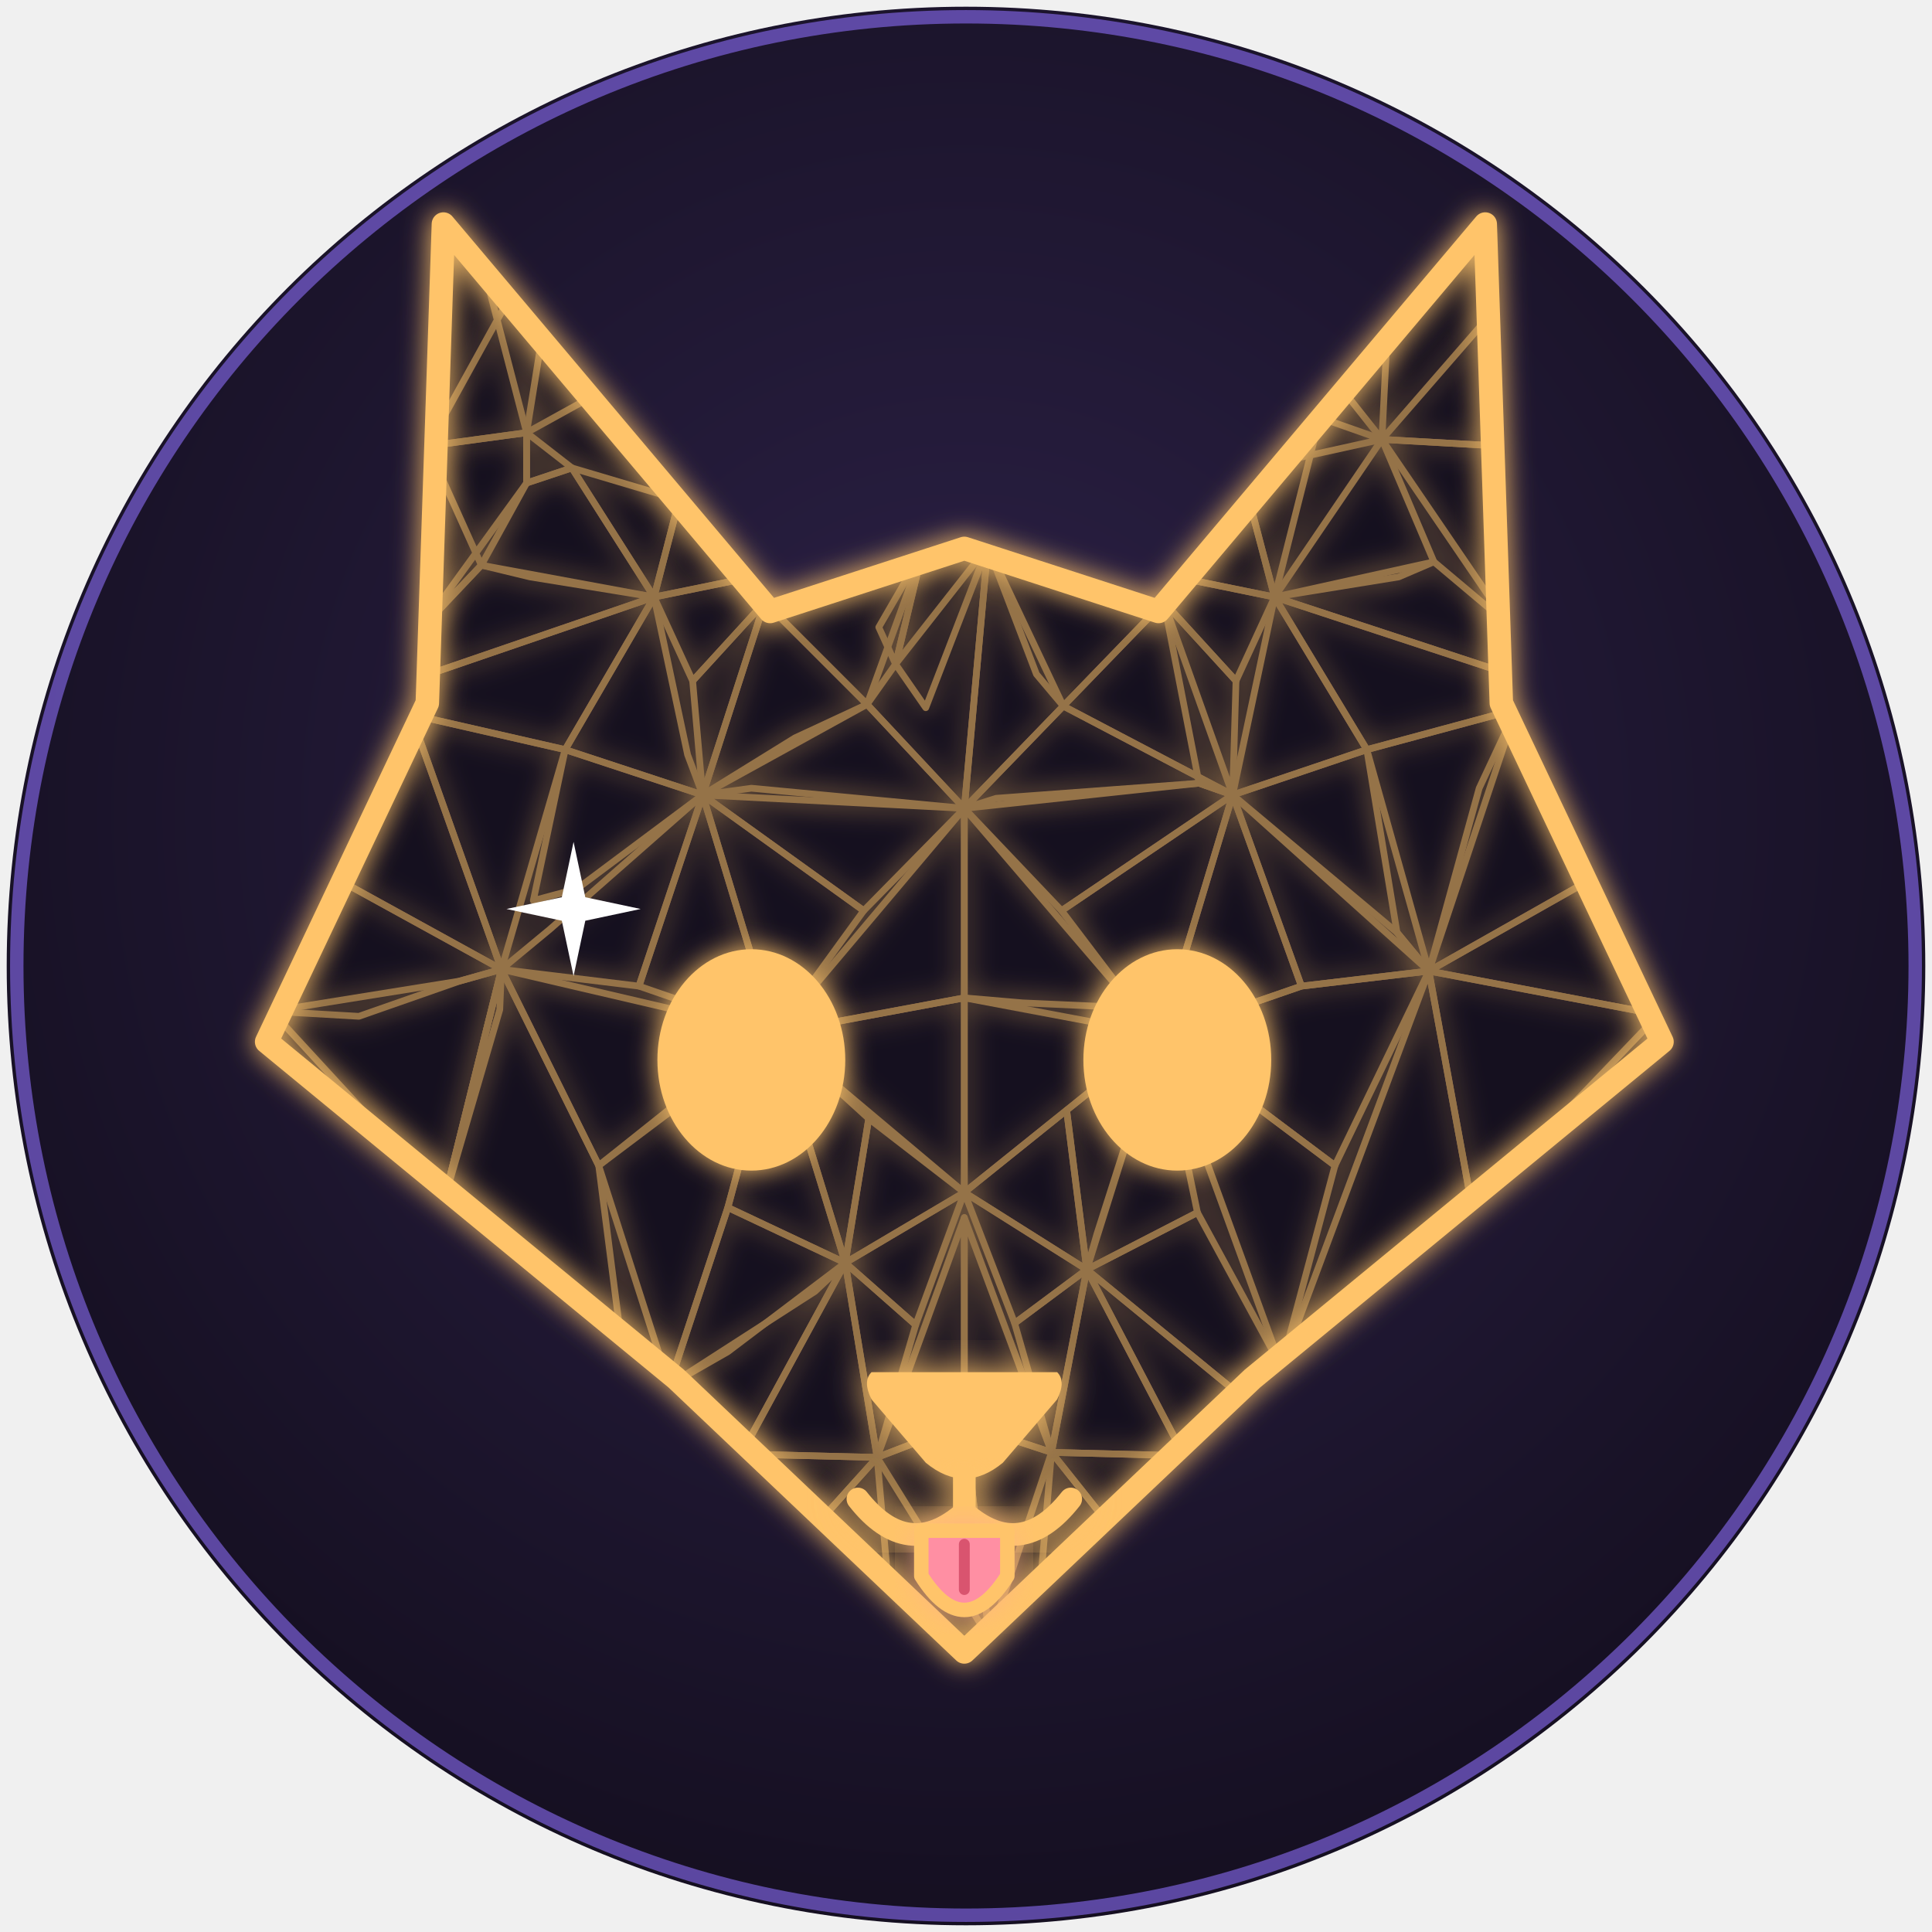
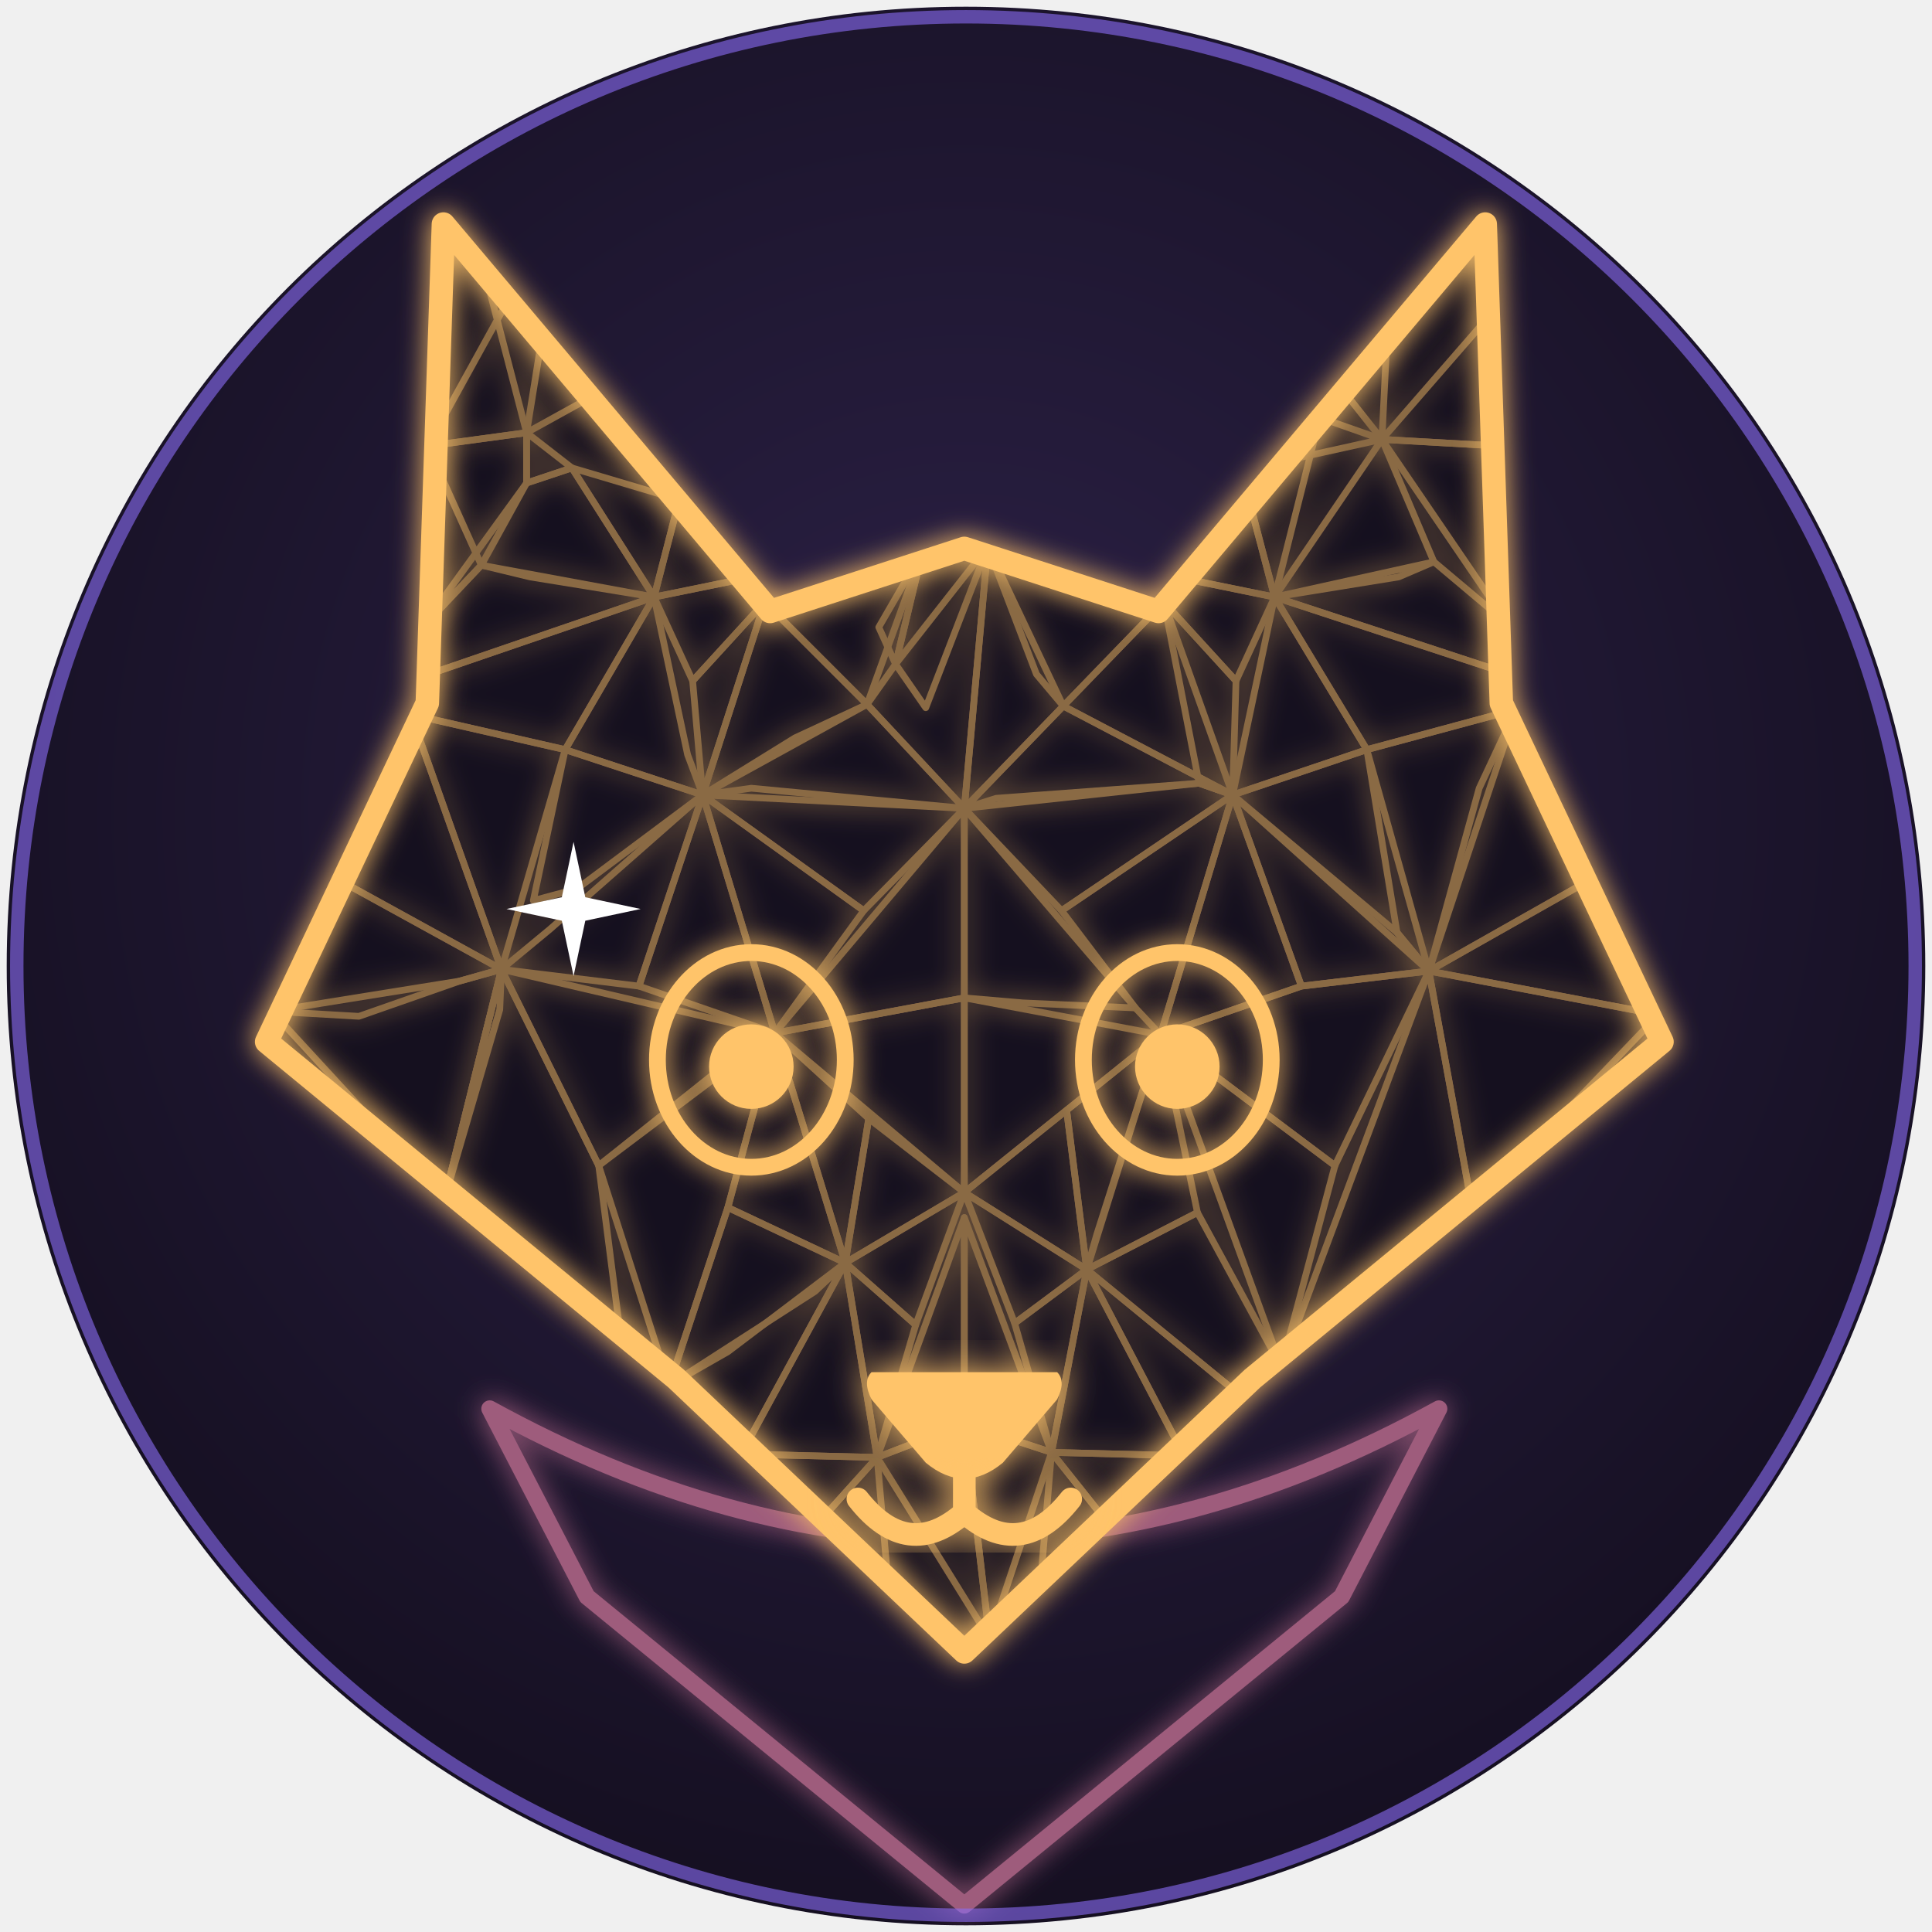
<svg xmlns="http://www.w3.org/2000/svg" viewBox="-38 -28 576 576" role="img" aria-label="Ayla">
  <defs>
    <clipPath id="c-neon-ayla">
      <circle cx="250" cy="260" r="286" />
    </clipPath>
    <clipPath id="head">
      <polygon points="94.2,38.8 191.6,154.3 249.5,135.5 307.4,154.3 404.8,38.8 409.6,181.6 457.5,282.6 335.4,383 249.5,464.5 163.6,383 41.5,282.6 89.4,181.6" />
    </clipPath>
    <radialGradient id="bg" cx="50%" cy="42%" r="65%">
      <stop offset="0" stop-color="#2c2147" />
      <stop offset="1" stop-color="#120d1c" />
    </radialGradient>
    <filter id="glow" x="-30%" y="-30%" width="160%" height="160%">
      <feGaussianBlur stdDeviation="4" result="b" />
      <feMerge>
        <feMergeNode in="b" />
        <feMergeNode in="SourceGraphic" />
      </feMerge>
    </filter>
  </defs>
  <g clip-path="url(#c-neon-ayla)">
    <circle cx="250" cy="260" r="286" fill="url(#bg)" />
+     <path d="M108 392 Q249.5 470 391 392 L362 448 L249.5 540 L137 448 Z" fill="none" stroke="#9e5c7c" stroke-width="5" stroke-linejoin="round" filter="url(#glow)" />
    <polygon points="94.2,38.8 191.6,154.3 249.5,135.5 307.4,154.3 404.8,38.8 409.6,181.6 457.5,282.6 335.4,383 249.5,464.5 163.6,383 41.5,282.6 89.4,181.6" fill="#15101f" />
-     <g clip-path="url(#head)" fill="none" stroke="#ffc46b" stroke-width="2" stroke-linejoin="round" opacity="0.55" filter="url(#glow)">
+     <g clip-path="url(#head)" fill="none" stroke="#ffc46b" stroke-width="2" stroke-linejoin="round" opacity="0.5" filter="url(#glow)">
      <polygon points="111.5,261 193,280 140.5,319.5" />
      <polygon points="308,280.5 350,266 388,261.5 360,319.5" />
      <polygon points="140.5,319.5 175,292 193,280 179,332 161.5,385" />
      <polygon points="308,280.5 360,319.5 344,379.5" />
      <polygon points="94.5,329.5 111.5,261 140.5,319.5 147.5,374 100.5,334.5" />
      <polygon points="43,273.5 69,275 99,264.5 111.5,261 94.5,329.5" />
      <polygon points="388,261.5 456.5,274.5 401,332.5" />
      <polygon points="344,379.5 388,261.5 401,332.5" />
      <polygon points="193,280 249.5,269.5 249.5,327.5" />
      <polygon points="249.5,269.5 308,280.5 280,303 249.5,327.5" />
      <polygon points="193,280 249.5,213 249.5,269.5" />
      <polygon points="249.5,213 300.5,272.5 267,271 249.5,269.5" />
      <polygon points="171.5,209 219.5,243.5 193,280" />
      <polygon points="329.5,209 369.5,195.5 378.5,250 388,261.5" />
      <polygon points="369.5,195.5 414,183.5 388,261.5" />
      <polygon points="84.5,185 130.5,195.5 111.5,261" />
      <polygon points="171.5,209 249.5,213 219.5,243.5" />
      <polygon points="249.5,213 319.5,205.5 329.5,209 278.5,243.5" />
      <polygon points="278.5,243.5 329.5,209 308,280.5 300.5,272.5" />
      <polygon points="152.5,266 171.5,209 193,280" />
      <polygon points="329.5,209 378.5,250 388,261.5 350,266" />
      <polygon points="308,280.5 329.5,209 350,266" />
      <polygon points="121,240.5 130.5,195.5 171.5,209 134,237" />
      <polygon points="61.5,233.5 84.5,185 111.5,261" />
      <polygon points="388,261.5 403,207 414,183.5 437.5,233.5" />
      <polygon points="388,261.5 437.5,233.5 456.5,274.5" />
      <polygon points="43,273.5 61.5,233.5 111.5,261 99,264.5" />
      <polygon points="126,249 171.5,209 152.5,266 111.5,261" />
      <polygon points="342,150 374,103 389.5,139.5" />
      <polygon points="161.5,385 179,332 214,348.5 179,375" />
      <polygon points="329.5,209 342,150 369.5,195.5" />
      <polygon points="87,174 157,150 130.5,195.5 84.5,185" />
      <polygon points="130.5,195.5 157,150 167,197 171.5,209" />
      <polygon points="119,116 132.5,111.5 157,150 105.5,140.5" />
      <polygon points="342,150 379,144 389.5,139.5 411.5,158 412,173" />
      <polygon points="87.5,159.5 105.5,140.5 120,144 157,150 87,174" />
      <polygon points="342,150 412,173 414,183.5 369.5,195.5" />
      <polygon points="286,350.5 319,333.5 344,379.5 333,389" />
      <polygon points="279,182.5 309,151.5 319.5,205.5 329.5,209" />
      <polygon points="171.5,209 220.5,182 249.5,213 186,207" />
      <polygon points="171.5,209 190,151.5 220.5,182 199,192" />
      <polygon points="193,280 214,348.5 179,332" />
      <polygon points="249.5,213 279,182.5 329.5,209 319.5,205.5 259,210" />
      <polygon points="256.5,135 271,173 279,182.5 249.5,213" />
      <polygon points="289,340 308,280.5 319,333.5 286,350.5" />
      <polygon points="223.5,406.5 249.5,396.5 257,460.5" />
      <polygon points="223.5,406.5 249.5,335 249.5,396.5" />
      <polygon points="249.5,335 275.5,405 249.5,396.5" />
      <polygon points="249.5,396.5 275.5,405 257,460.5" />
      <polygon points="183,405.5 214,348.5 223.5,406.5" />
      <polygon points="214,348.5 221,305.5 249.5,327.5" />
      <polygon points="275.5,405 286,350.5 315,406" />
      <polygon points="249.5,327.5 275,307 280,303 286,350.5" />
      <polygon points="161.5,385 205,357 214,348.5 183,405.5 176,398.5" />
      <polygon points="193,280 221,305.5 214,348.5" />
      <polygon points="280,303 308,280.5 286,350.5" />
      <polygon points="286,350.5 333,389 323,398.5 315,406" />
      <polygon points="407.5,64.5 409.5,105 374,103" />
      <polygon points="374,103 409.5,105 410.5,133 411.5,158" />
      <polygon points="256.5,135 309,151.5 279,182.5" />
      <polygon points="229,170 256.5,135 249.5,213 220.5,182" />
      <polygon points="105.5,140.5 89.5,105 119,101 119,116 87.5,159.5" />
      <polygon points="214,348.5 235,367 223.5,406.5" />
      <polygon points="190,151.5 237,136.5 220.5,182" />
      <polygon points="214,348.5 249.5,327.5 235,367" />
      <polygon points="249.5,327.5 286,350.5 264.5,366.5" />
      <polygon points="264.5,366.5 286,350.5 275.5,405" />
      <polygon points="113.5,61.5 106.5,53 119,101 89.5,105" />
      <polygon points="157,150 184,144.5 190,151.5 168.5,175" />
      <polygon points="168.5,175 190,151.5 171.5,209" />
      <polygon points="309,151.5 315,144.5 342,150 330.5,175" />
      <polygon points="309,151.5 330.5,175 329.5,209" />
      <polygon points="229,170 237,136.5 256.5,135 238,183" />
      <polygon points="183,405.5 223.5,406.5 205.5,426.5" />
      <polygon points="205.5,426.5 223.5,406.5 227,446.5" />
      <polygon points="275.5,405 315,406 293,427" />
      <polygon points="272,446.5 275.5,405 293,427" />
      <polygon points="334.5,121.5 355.5,96.5 342,150" />
      <polygon points="132.5,111.5 164.5,121 157,150" />
      <polygon points="164.5,121 184,144.5 157,150" />
      <polygon points="315,144.5 334.5,121.5 342,150" />
      <polygon points="123.5,73 138,90.5 119,101" />
      <polygon points="362.5,88.5 375.5,73 374,103" />
      <polygon points="344.5,109.5 355.5,96.5 374,103" />
      <polygon points="224,159 237,136.5 229,170" />
      <polygon points="94.5,329.5 111.5,261 111,273" />
      <polygon points="119,101 132.5,111.5 119,116" />
    </g>
    <polygon points="94.2,38.8 191.6,154.3 249.5,135.5 307.4,154.3 404.8,38.8 409.6,181.6 457.5,282.6 335.4,383 249.5,464.5 163.6,383 41.5,282.6 89.4,181.6" fill="none" stroke="#ffc46b" stroke-width="7" stroke-linejoin="round" filter="url(#glow)" />
    <path d="M133 223 L136.5 239.5 L153 243 L136.5 246.5 L133 263 L129.5 246.5 L113 243 L129.5 239.5 Z" fill="#ffffff" />
-     <ellipse cx="186" cy="288" rx="28" ry="33" fill="#ffc46b" filter="url(#glow)" />
-     <ellipse cx="313" cy="288" rx="28" ry="33" fill="#ffc46b" filter="url(#glow)" />
+     <ellipse cx="186" cy="288" rx="28" ry="32" fill="none" stroke="#ffc46b" stroke-width="5" filter="url(#glow)" />
+     <circle cx="186" cy="290" r="12.6" fill="#ffc46b" filter="url(#glow)" />
+     <ellipse cx="313" cy="288" rx="28" ry="32" fill="none" stroke="#ffc46b" stroke-width="5" filter="url(#glow)" />
+     <circle cx="313" cy="290" r="12.6" fill="#ffc46b" filter="url(#glow)" />
    <g transform="translate(249.5 400) scale(1.35) translate(-249.5 -400)">
      <path d="M229 386 L270 386 Q272 388 270 392 L258 406 Q249.5 413 241 406 L229 392 Q227 388 229 386 Z" fill="#ffc46b" filter="url(#glow)" />
      <path d="M249.5 409 L249.5 417 M226 414 Q237 428 249.5 417 Q262 428 273 414" fill="none" stroke="#ffc46b" stroke-width="5" stroke-linecap="round" stroke-linejoin="round" filter="url(#glow)" />
-       <path d="M240 421 L259 421 L259 431 Q249.5 446 240 431 Z" fill="#ff8fa3" stroke="#ffc46b" stroke-width="3.2" stroke-linejoin="round" filter="url(#glow)" />
-       <path d="M249.5 424 L249.5 434" stroke="#d9546f" stroke-width="2.4" stroke-linecap="round" />
    </g>
    <circle cx="250" cy="260" r="283" fill="none" stroke="#8b6cf5" stroke-width="4" opacity="0.6" />
  </g>
</svg>
